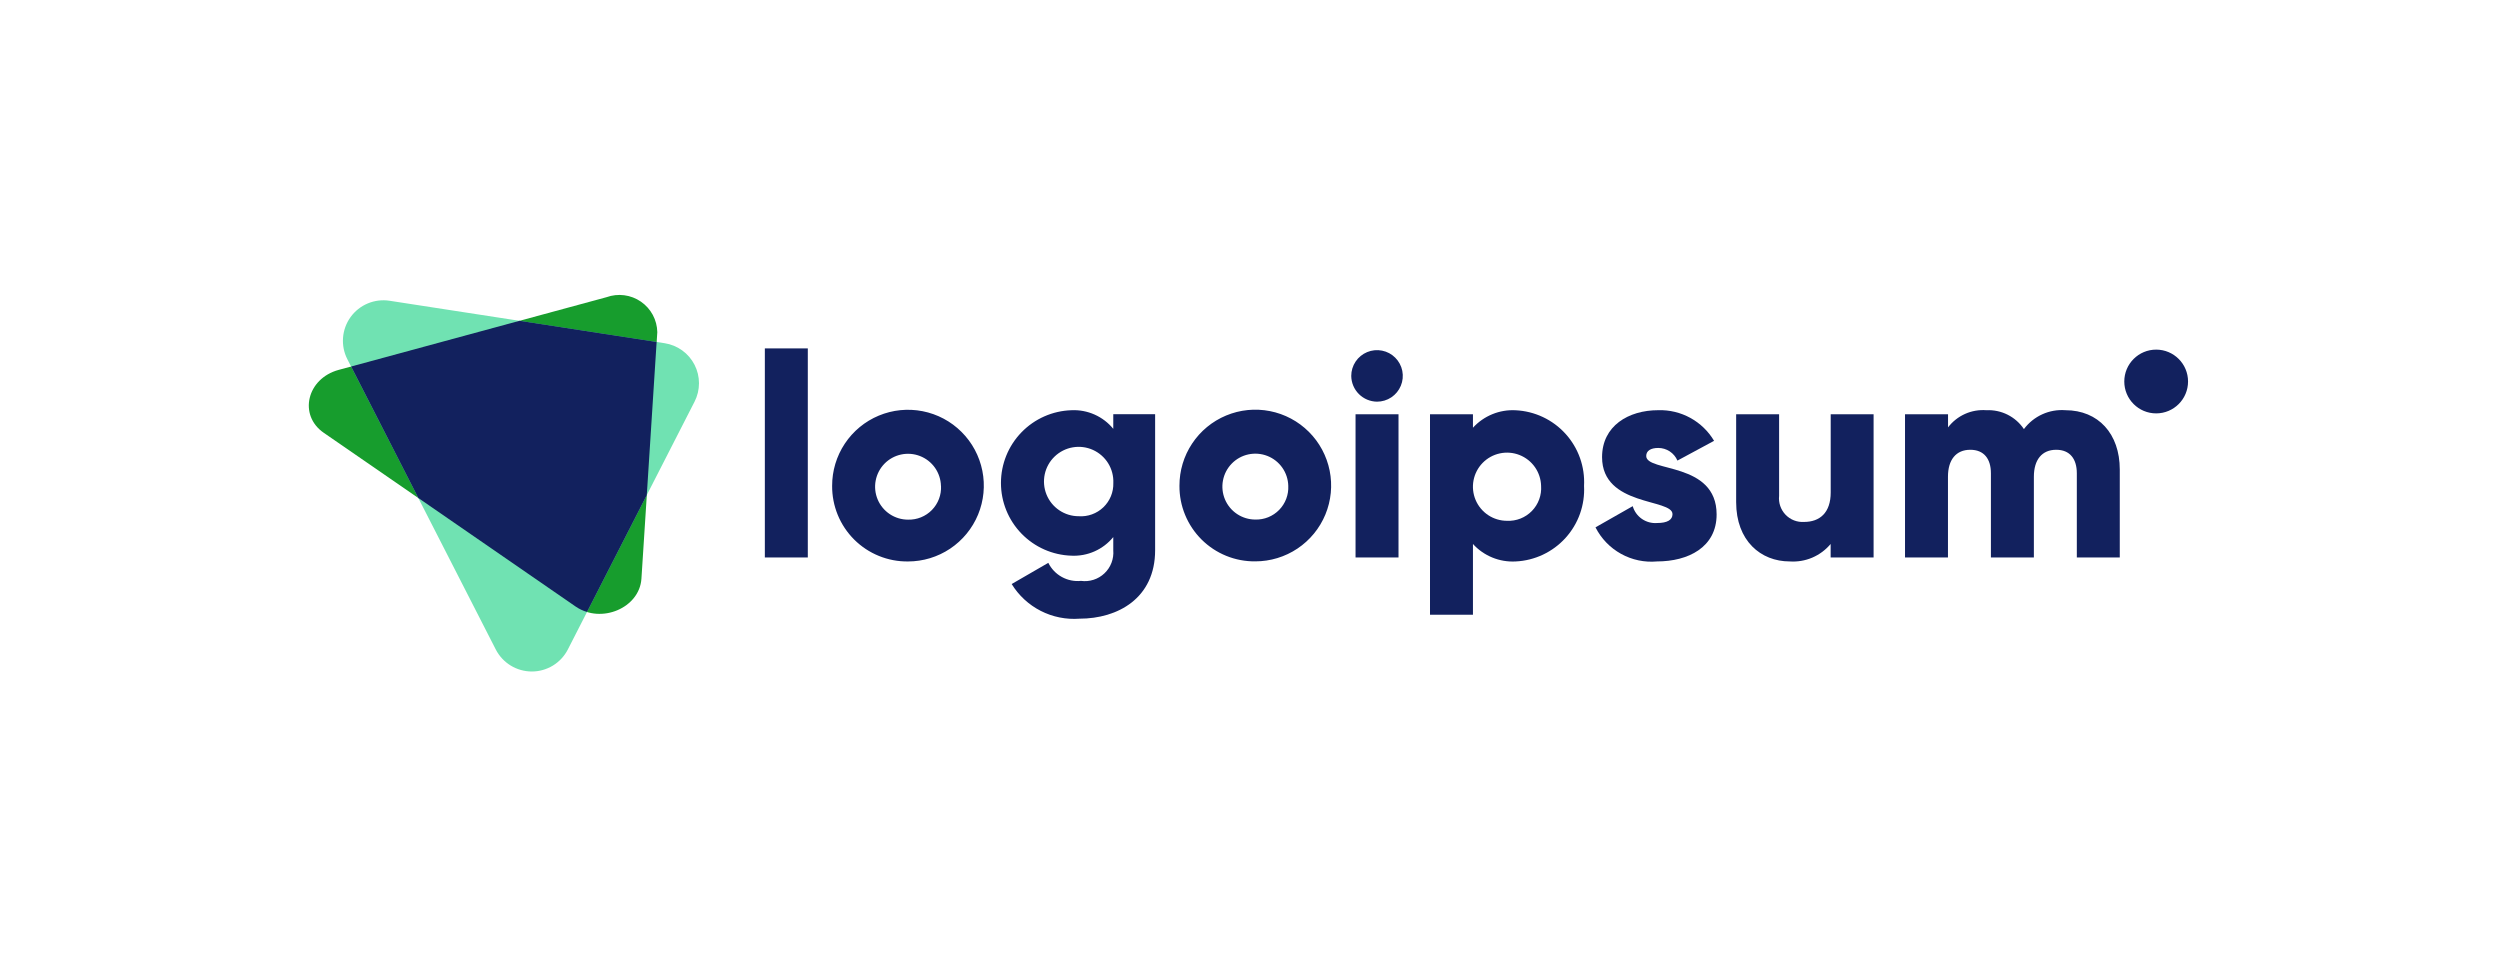
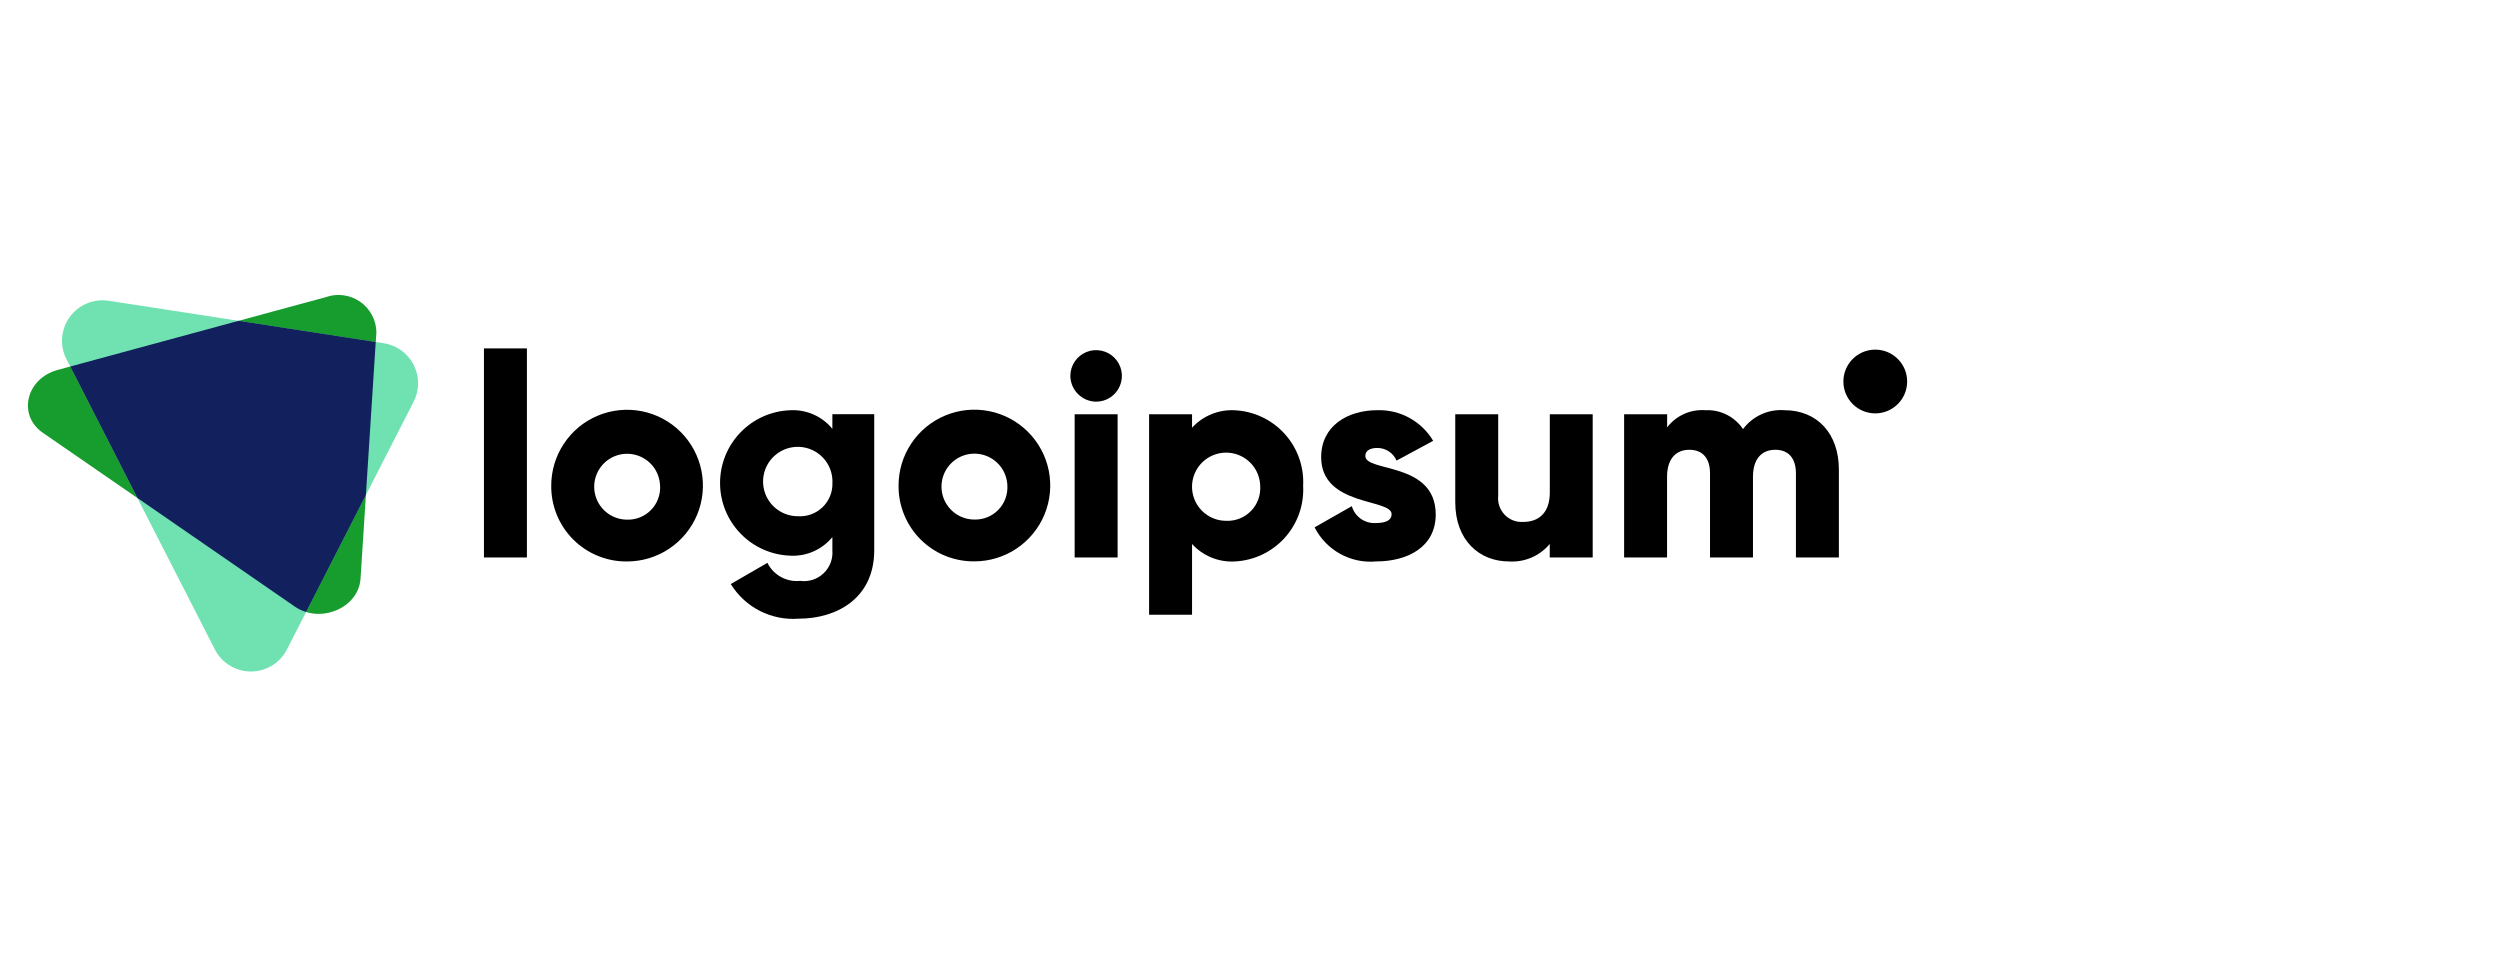
- <svg xmlns="http://www.w3.org/2000/svg" width="178" height="68" viewBox="0 0 178 68" fill="none">
+ <svg xmlns="http://www.w3.org/2000/svg" width="178" height="68" viewBox="20 0 178 68" fill="none">
  <path d="M40.99 43.189L23.05 30.814C21.232 29.56 21.85 26.949 24.117 26.335L43.184 21.16C43.588 21.015 44.021 20.967 44.447 21.022C44.872 21.077 45.279 21.233 45.633 21.477C45.986 21.721 46.276 22.045 46.48 22.423C46.682 22.802 46.792 23.223 46.8 23.652L45.67 41.201C45.536 43.284 42.808 44.443 40.99 43.189Z" fill="#179D2D" />
  <path d="M35.3 46.244L24.731 25.575C24.489 25.102 24.383 24.572 24.424 24.043C24.465 23.513 24.651 23.005 24.962 22.575C25.273 22.145 25.696 21.808 26.186 21.604C26.676 21.399 27.213 21.333 27.738 21.414L47.325 24.437C47.776 24.507 48.204 24.683 48.574 24.95C48.944 25.217 49.245 25.568 49.452 25.975C49.66 26.381 49.768 26.831 49.768 27.287C49.768 27.743 49.66 28.193 49.452 28.599L40.429 46.245C40.187 46.717 39.819 47.112 39.367 47.389C38.914 47.665 38.394 47.811 37.864 47.811C37.334 47.81 36.814 47.664 36.362 47.388C35.91 47.112 35.542 46.716 35.3 46.244Z" fill="#70E2B2" />
  <path d="M46.752 24.348L36.988 22.841L25 26.096L29.785 35.457L40.99 43.189C41.237 43.358 41.509 43.487 41.796 43.572L46.052 35.249L46.752 24.348Z" fill="#12215E" />
-   <path d="M96.209 26.764C96.209 26.401 96.317 26.047 96.518 25.745C96.72 25.443 97.007 25.208 97.342 25.069C97.677 24.93 98.046 24.894 98.402 24.965C98.758 25.035 99.085 25.21 99.341 25.467C99.598 25.723 99.773 26.05 99.844 26.406C99.915 26.762 99.878 27.131 99.739 27.466C99.6 27.802 99.365 28.088 99.064 28.29C98.762 28.492 98.407 28.599 98.044 28.599C97.559 28.594 97.095 28.399 96.752 28.056C96.409 27.713 96.214 27.25 96.209 26.764ZM96.515 29.496H99.574V39.69H96.515V29.496Z" fill="#12215E" />
-   <path d="M112.784 34.593C112.82 35.267 112.721 35.941 112.496 36.577C112.27 37.213 111.92 37.798 111.467 38.298C111.015 38.798 110.467 39.204 109.857 39.492C109.247 39.78 108.586 39.945 107.912 39.976C107.345 40.007 106.778 39.911 106.253 39.696C105.727 39.481 105.256 39.152 104.874 38.732V43.768H101.816V29.496H104.874V30.454C105.257 30.035 105.728 29.706 106.253 29.491C106.778 29.276 107.345 29.18 107.912 29.211C108.586 29.243 109.247 29.407 109.857 29.695C110.467 29.983 111.015 30.389 111.467 30.889C111.92 31.389 112.27 31.974 112.496 32.61C112.721 33.245 112.82 33.919 112.784 34.593ZM109.726 34.593C109.714 34.116 109.561 33.653 109.288 33.262C109.014 32.871 108.63 32.569 108.186 32.395C107.742 32.221 107.256 32.181 106.789 32.282C106.322 32.382 105.895 32.618 105.562 32.96C105.229 33.302 105.004 33.734 104.915 34.203C104.826 34.672 104.878 35.157 105.063 35.597C105.249 36.037 105.56 36.413 105.958 36.677C106.356 36.941 106.823 37.081 107.3 37.081C107.628 37.096 107.955 37.041 108.26 36.921C108.565 36.8 108.842 36.616 109.071 36.381C109.3 36.146 109.477 35.865 109.59 35.557C109.703 35.249 109.749 34.921 109.726 34.593Z" fill="#12215E" />
-   <path d="M122.223 36.63C122.223 38.975 120.184 39.974 117.982 39.974C117.092 40.055 116.199 39.867 115.418 39.434C114.636 39.001 114.003 38.344 113.599 37.547L116.249 36.039C116.357 36.408 116.588 36.728 116.903 36.946C117.219 37.164 117.599 37.268 117.982 37.239C118.716 37.239 119.082 37.014 119.082 36.607C119.082 35.485 114.067 36.077 114.067 32.549C114.067 30.327 115.942 29.206 118.067 29.206C118.864 29.181 119.653 29.37 120.352 29.754C121.051 30.138 121.635 30.702 122.042 31.387L119.433 32.794C119.319 32.527 119.128 32.299 118.886 32.139C118.643 31.979 118.358 31.894 118.067 31.894C117.537 31.894 117.211 32.094 117.211 32.465C117.208 33.635 122.223 32.86 122.223 36.63Z" fill="#12215E" />
-   <path d="M133.4 29.496V39.69H130.342V38.73C129.989 39.153 129.54 39.486 129.033 39.703C128.527 39.919 127.976 40.012 127.426 39.974C125.367 39.974 123.614 38.506 123.614 35.753V29.496H126.672V35.307C126.646 35.55 126.674 35.796 126.753 36.027C126.832 36.258 126.96 36.47 127.129 36.646C127.298 36.823 127.503 36.961 127.73 37.05C127.958 37.139 128.202 37.177 128.446 37.162C129.567 37.162 130.346 36.51 130.346 35.062V29.496H133.4Z" fill="#12215E" />
-   <path d="M150.928 33.43V39.69H147.87V33.696C147.87 32.677 147.38 32.024 146.402 32.024C145.382 32.024 144.812 32.738 144.812 33.941V39.69H141.753V33.696C141.753 32.677 141.264 32.024 140.285 32.024C139.266 32.024 138.695 32.738 138.695 33.941V39.69H135.637V29.496H138.7V30.43C139.017 30.014 139.433 29.685 139.91 29.471C140.387 29.257 140.911 29.167 141.432 29.207C141.955 29.182 142.477 29.292 142.945 29.528C143.413 29.764 143.812 30.116 144.103 30.552C144.442 30.096 144.891 29.734 145.408 29.499C145.925 29.263 146.494 29.163 147.06 29.207C149.4 29.211 150.928 30.882 150.928 33.43Z" fill="#12215E" />
-   <path d="M153.519 29.433C154.773 29.433 155.789 28.417 155.789 27.163C155.789 25.91 154.773 24.893 153.519 24.893C152.265 24.893 151.249 25.91 151.249 27.163C151.249 28.417 152.265 29.433 153.519 29.433Z" fill="#12215E" />
-   <path d="M54.457 24.807H57.516V39.69H54.457V24.807ZM59.248 34.593C59.245 33.525 59.559 32.479 60.15 31.589C60.741 30.698 61.583 30.003 62.57 29.592C63.556 29.181 64.642 29.072 65.691 29.278C66.74 29.484 67.704 29.997 68.46 30.752C69.217 31.506 69.733 32.468 69.943 33.517C70.153 34.565 70.047 35.651 69.639 36.639C69.23 37.627 68.538 38.471 67.65 39.065C66.761 39.659 65.717 39.976 64.648 39.976C63.938 39.984 63.234 39.85 62.577 39.582C61.919 39.315 61.322 38.919 60.819 38.418C60.316 37.916 59.918 37.32 59.648 36.663C59.379 36.007 59.243 35.303 59.248 34.593ZM66.996 34.593C66.984 34.132 66.836 33.685 66.572 33.307C66.307 32.93 65.936 32.639 65.507 32.471C65.078 32.303 64.608 32.265 64.157 32.362C63.706 32.459 63.294 32.687 62.972 33.017C62.651 33.348 62.433 33.766 62.348 34.219C62.262 34.672 62.312 35.14 62.491 35.565C62.67 35.99 62.971 36.353 63.355 36.608C63.739 36.863 64.19 36.999 64.651 36.999C64.967 37.008 65.281 36.952 65.574 36.833C65.867 36.715 66.132 36.537 66.353 36.311C66.573 36.085 66.745 35.816 66.856 35.52C66.968 35.224 67.017 34.909 67 34.593H66.996ZM82.245 29.493V39.178C82.245 42.603 79.574 44.05 76.863 44.05C75.909 44.122 74.953 43.93 74.101 43.495C73.248 43.06 72.532 42.398 72.031 41.583L74.64 40.074C74.851 40.5 75.186 40.851 75.602 41.08C76.017 41.31 76.493 41.407 76.965 41.359C77.266 41.4 77.573 41.373 77.863 41.28C78.153 41.187 78.417 41.03 78.638 40.82C78.859 40.611 79.03 40.355 79.138 40.071C79.247 39.786 79.29 39.481 79.265 39.178V38.24C78.907 38.678 78.451 39.026 77.934 39.256C77.417 39.486 76.853 39.592 76.288 39.565C74.942 39.523 73.666 38.959 72.729 37.993C71.792 37.026 71.268 35.733 71.268 34.387C71.268 33.041 71.792 31.747 72.729 30.781C73.666 29.814 74.942 29.25 76.288 29.208C76.853 29.181 77.417 29.287 77.934 29.517C78.451 29.747 78.907 30.095 79.265 30.533V29.493H82.245ZM79.269 34.386C79.289 33.894 79.162 33.407 78.903 32.987C78.644 32.568 78.265 32.236 77.816 32.033C77.367 31.831 76.867 31.767 76.382 31.851C75.896 31.935 75.447 32.162 75.091 32.503C74.735 32.844 74.49 33.284 74.386 33.766C74.283 34.247 74.326 34.749 74.509 35.206C74.693 35.664 75.009 36.055 75.418 36.331C75.826 36.607 76.307 36.755 76.8 36.755C77.121 36.778 77.444 36.733 77.747 36.623C78.05 36.514 78.326 36.342 78.559 36.119C78.791 35.897 78.975 35.627 79.097 35.33C79.219 35.032 79.278 34.711 79.269 34.389V34.386ZM83.977 34.586C83.974 33.517 84.287 32.472 84.879 31.582C85.47 30.691 86.312 29.997 87.299 29.585C88.285 29.174 89.371 29.064 90.42 29.271C91.469 29.477 92.432 29.99 93.189 30.745C93.946 31.499 94.462 32.462 94.672 33.51C94.882 34.557 94.776 35.644 94.368 36.632C93.959 37.62 93.267 38.464 92.379 39.058C91.49 39.652 90.446 39.969 89.377 39.969C88.668 39.977 87.964 39.843 87.307 39.576C86.65 39.309 86.053 38.913 85.55 38.413C85.048 37.913 84.65 37.317 84.38 36.661C84.109 36.005 83.973 35.303 83.977 34.593V34.586ZM91.725 34.586C91.713 34.125 91.566 33.677 91.301 33.3C91.036 32.922 90.665 32.63 90.236 32.462C89.806 32.294 89.336 32.256 88.885 32.353C88.434 32.45 88.022 32.678 87.7 33.009C87.378 33.339 87.16 33.757 87.075 34.211C86.989 34.664 87.039 35.133 87.218 35.558C87.398 35.983 87.698 36.346 88.083 36.601C88.467 36.856 88.919 36.992 89.38 36.992C89.695 37.001 90.008 36.944 90.3 36.826C90.592 36.707 90.856 36.53 91.076 36.305C91.296 36.08 91.468 35.811 91.579 35.517C91.691 35.222 91.741 34.908 91.725 34.593V34.586Z" fill="#12215E" />
+   <path d="M96.209 26.764C96.209 26.401 96.317 26.047 96.518 25.745C96.72 25.443 97.007 25.208 97.342 25.069C97.677 24.93 98.046 24.894 98.402 24.965C98.758 25.035 99.085 25.21 99.341 25.467C99.598 25.723 99.773 26.05 99.844 26.406C99.915 26.762 99.878 27.131 99.739 27.466C99.6 27.802 99.365 28.088 99.064 28.29C98.762 28.492 98.407 28.599 98.044 28.599C97.559 28.594 97.095 28.399 96.752 28.056C96.409 27.713 96.214 27.25 96.209 26.764ZM96.515 29.496H99.574V39.69H96.515V29.496Z" fill="currentColor" />
+   <path d="M112.784 34.593C112.82 35.267 112.721 35.941 112.496 36.577C112.27 37.213 111.92 37.798 111.467 38.298C111.015 38.798 110.467 39.204 109.857 39.492C109.247 39.78 108.586 39.945 107.912 39.976C107.345 40.007 106.778 39.911 106.253 39.696C105.727 39.481 105.256 39.152 104.874 38.732V43.768H101.816V29.496H104.874V30.454C105.257 30.035 105.728 29.706 106.253 29.491C106.778 29.276 107.345 29.18 107.912 29.211C108.586 29.243 109.247 29.407 109.857 29.695C110.467 29.983 111.015 30.389 111.467 30.889C111.92 31.389 112.27 31.974 112.496 32.61C112.721 33.245 112.82 33.919 112.784 34.593ZM109.726 34.593C109.714 34.116 109.561 33.653 109.288 33.262C109.014 32.871 108.63 32.569 108.186 32.395C107.742 32.221 107.256 32.181 106.789 32.282C106.322 32.382 105.895 32.618 105.562 32.96C105.229 33.302 105.004 33.734 104.915 34.203C104.826 34.672 104.878 35.157 105.063 35.597C105.249 36.037 105.56 36.413 105.958 36.677C106.356 36.941 106.823 37.081 107.3 37.081C107.628 37.096 107.955 37.041 108.26 36.921C108.565 36.8 108.842 36.616 109.071 36.381C109.3 36.146 109.477 35.865 109.59 35.557C109.703 35.249 109.749 34.921 109.726 34.593Z" fill="currentColor" />
+   <path d="M122.223 36.63C122.223 38.975 120.184 39.974 117.982 39.974C117.092 40.055 116.199 39.867 115.418 39.434C114.636 39.001 114.003 38.344 113.599 37.547L116.249 36.039C116.357 36.408 116.588 36.728 116.903 36.946C117.219 37.164 117.599 37.268 117.982 37.239C118.716 37.239 119.082 37.014 119.082 36.607C119.082 35.485 114.067 36.077 114.067 32.549C114.067 30.327 115.942 29.206 118.067 29.206C118.864 29.181 119.653 29.37 120.352 29.754C121.051 30.138 121.635 30.702 122.042 31.387L119.433 32.794C119.319 32.527 119.128 32.299 118.886 32.139C118.643 31.979 118.358 31.894 118.067 31.894C117.537 31.894 117.211 32.094 117.211 32.465C117.208 33.635 122.223 32.86 122.223 36.63Z" fill="currentColor" />
+   <path d="M133.4 29.496V39.69H130.342V38.73C129.989 39.153 129.54 39.486 129.033 39.703C128.527 39.919 127.976 40.012 127.426 39.974C125.367 39.974 123.614 38.506 123.614 35.753V29.496H126.672V35.307C126.646 35.55 126.674 35.796 126.753 36.027C126.832 36.258 126.96 36.47 127.129 36.646C127.298 36.823 127.503 36.961 127.73 37.05C127.958 37.139 128.202 37.177 128.446 37.162C129.567 37.162 130.346 36.51 130.346 35.062V29.496H133.4Z" fill="currentColor" />
+   <path d="M150.928 33.43V39.69H147.87V33.696C147.87 32.677 147.38 32.024 146.402 32.024C145.382 32.024 144.812 32.738 144.812 33.941V39.69H141.753V33.696C141.753 32.677 141.264 32.024 140.285 32.024C139.266 32.024 138.695 32.738 138.695 33.941V39.69H135.637V29.496H138.7V30.43C139.017 30.014 139.433 29.685 139.91 29.471C140.387 29.257 140.911 29.167 141.432 29.207C141.955 29.182 142.477 29.292 142.945 29.528C143.413 29.764 143.812 30.116 144.103 30.552C144.442 30.096 144.891 29.734 145.408 29.499C145.925 29.263 146.494 29.163 147.06 29.207C149.4 29.211 150.928 30.882 150.928 33.43Z" fill="currentColor" />
+   <path d="M153.519 29.433C154.773 29.433 155.789 28.417 155.789 27.163C155.789 25.91 154.773 24.893 153.519 24.893C152.265 24.893 151.249 25.91 151.249 27.163C151.249 28.417 152.265 29.433 153.519 29.433Z" fill="currentColor" />
+   <path d="M54.457 24.807H57.516V39.69H54.457V24.807ZM59.248 34.593C59.245 33.525 59.559 32.479 60.15 31.589C60.741 30.698 61.583 30.003 62.57 29.592C63.556 29.181 64.642 29.072 65.691 29.278C66.74 29.484 67.704 29.997 68.46 30.752C69.217 31.506 69.733 32.468 69.943 33.517C70.153 34.565 70.047 35.651 69.639 36.639C69.23 37.627 68.538 38.471 67.65 39.065C66.761 39.659 65.717 39.976 64.648 39.976C63.938 39.984 63.234 39.85 62.577 39.582C61.919 39.315 61.322 38.919 60.819 38.418C60.316 37.916 59.918 37.32 59.648 36.663C59.379 36.007 59.243 35.303 59.248 34.593ZM66.996 34.593C66.984 34.132 66.836 33.685 66.572 33.307C66.307 32.93 65.936 32.639 65.507 32.471C65.078 32.303 64.608 32.265 64.157 32.362C63.706 32.459 63.294 32.687 62.972 33.017C62.651 33.348 62.433 33.766 62.348 34.219C62.262 34.672 62.312 35.14 62.491 35.565C62.67 35.99 62.971 36.353 63.355 36.608C63.739 36.863 64.19 36.999 64.651 36.999C64.967 37.008 65.281 36.952 65.574 36.833C65.867 36.715 66.132 36.537 66.353 36.311C66.573 36.085 66.745 35.816 66.856 35.52C66.968 35.224 67.017 34.909 67 34.593H66.996ZM82.245 29.493V39.178C82.245 42.603 79.574 44.05 76.863 44.05C75.909 44.122 74.953 43.93 74.101 43.495C73.248 43.06 72.532 42.398 72.031 41.583L74.64 40.074C74.851 40.5 75.186 40.851 75.602 41.08C76.017 41.31 76.493 41.407 76.965 41.359C77.266 41.4 77.573 41.373 77.863 41.28C78.153 41.187 78.417 41.03 78.638 40.82C78.859 40.611 79.03 40.355 79.138 40.071C79.247 39.786 79.29 39.481 79.265 39.178V38.24C78.907 38.678 78.451 39.026 77.934 39.256C77.417 39.486 76.853 39.592 76.288 39.565C74.942 39.523 73.666 38.959 72.729 37.993C71.792 37.026 71.268 35.733 71.268 34.387C71.268 33.041 71.792 31.747 72.729 30.781C73.666 29.814 74.942 29.25 76.288 29.208C76.853 29.181 77.417 29.287 77.934 29.517C78.451 29.747 78.907 30.095 79.265 30.533V29.493H82.245ZM79.269 34.386C79.289 33.894 79.162 33.407 78.903 32.987C78.644 32.568 78.265 32.236 77.816 32.033C77.367 31.831 76.867 31.767 76.382 31.851C75.896 31.935 75.447 32.162 75.091 32.503C74.735 32.844 74.49 33.284 74.386 33.766C74.283 34.247 74.326 34.749 74.509 35.206C74.693 35.664 75.009 36.055 75.418 36.331C75.826 36.607 76.307 36.755 76.8 36.755C77.121 36.778 77.444 36.733 77.747 36.623C78.05 36.514 78.326 36.342 78.559 36.119C78.791 35.897 78.975 35.627 79.097 35.33C79.219 35.032 79.278 34.711 79.269 34.389V34.386ZM83.977 34.586C83.974 33.517 84.287 32.472 84.879 31.582C85.47 30.691 86.312 29.997 87.299 29.585C88.285 29.174 89.371 29.064 90.42 29.271C91.469 29.477 92.432 29.99 93.189 30.745C93.946 31.499 94.462 32.462 94.672 33.51C94.882 34.557 94.776 35.644 94.368 36.632C93.959 37.62 93.267 38.464 92.379 39.058C91.49 39.652 90.446 39.969 89.377 39.969C88.668 39.977 87.964 39.843 87.307 39.576C86.65 39.309 86.053 38.913 85.55 38.413C85.048 37.913 84.65 37.317 84.38 36.661C84.109 36.005 83.973 35.303 83.977 34.593V34.586ZM91.725 34.586C91.713 34.125 91.566 33.677 91.301 33.3C91.036 32.922 90.665 32.63 90.236 32.462C89.806 32.294 89.336 32.256 88.885 32.353C88.434 32.45 88.022 32.678 87.7 33.009C87.378 33.339 87.16 33.757 87.075 34.211C86.989 34.664 87.039 35.133 87.218 35.558C87.398 35.983 87.698 36.346 88.083 36.601C88.467 36.856 88.919 36.992 89.38 36.992C89.695 37.001 90.008 36.944 90.3 36.826C90.592 36.707 90.856 36.53 91.076 36.305C91.296 36.08 91.468 35.811 91.579 35.517C91.691 35.222 91.741 34.908 91.725 34.593V34.586Z" fill="currentColor" />
</svg>
